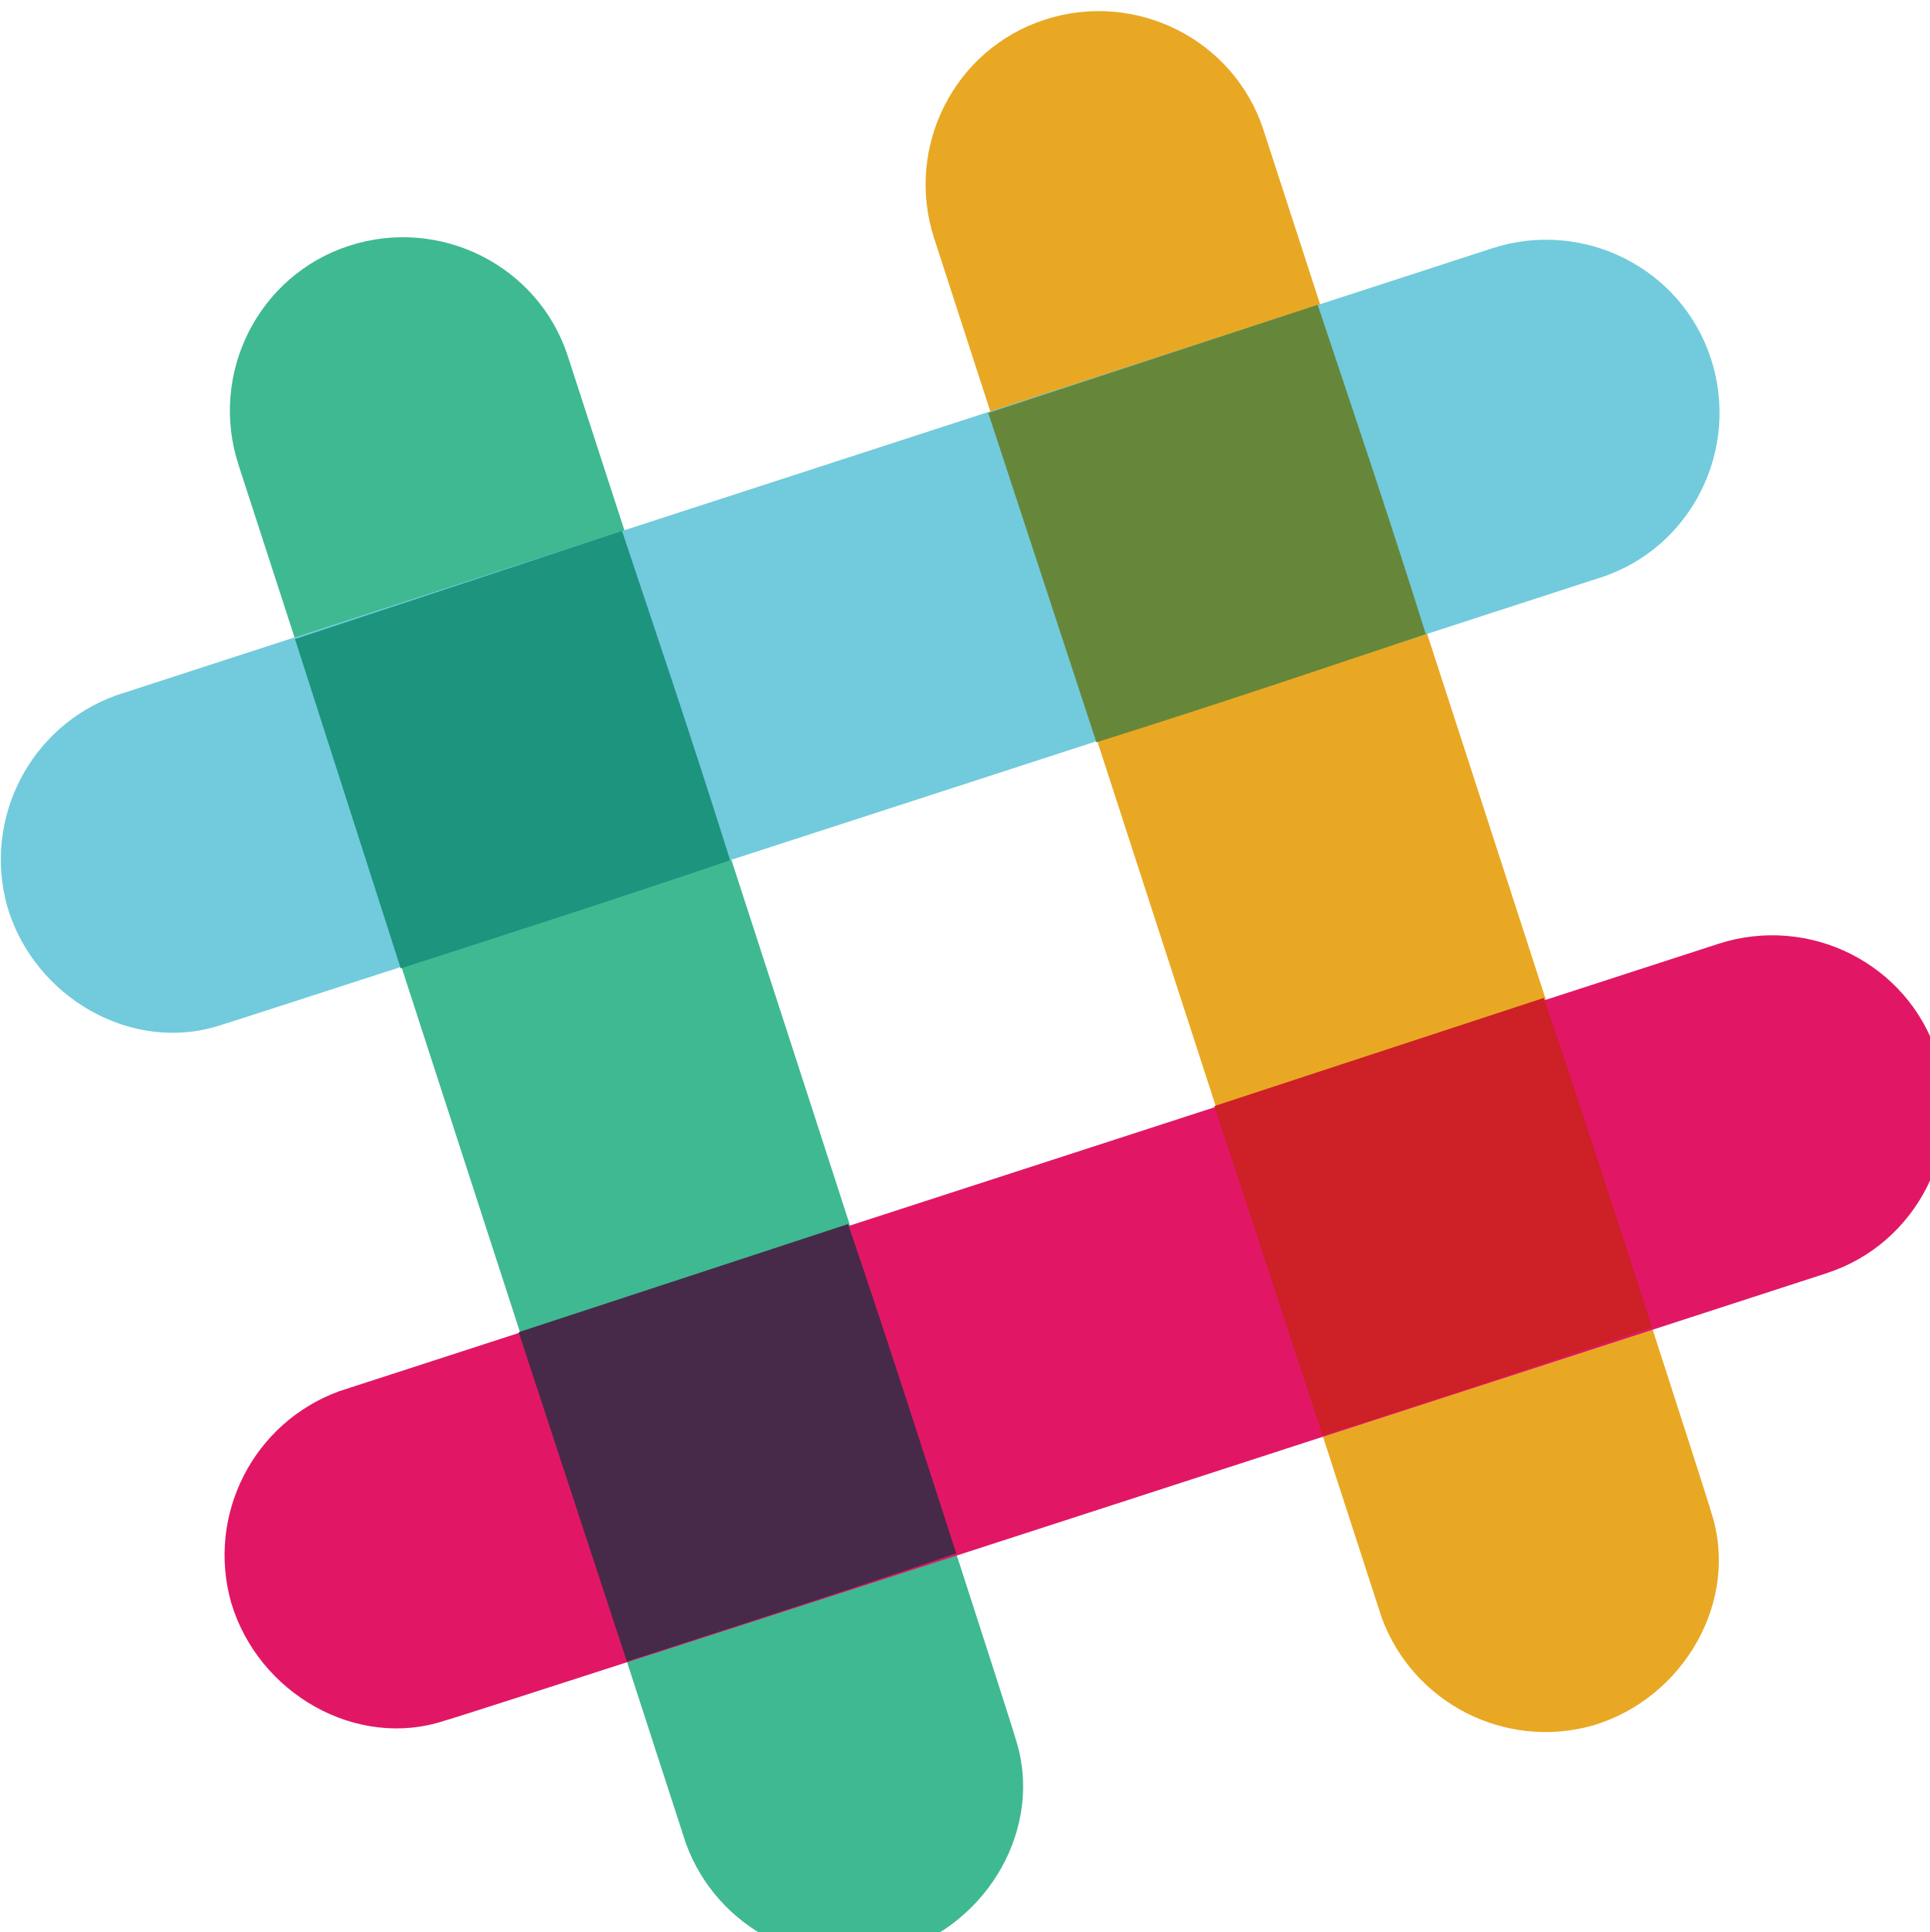
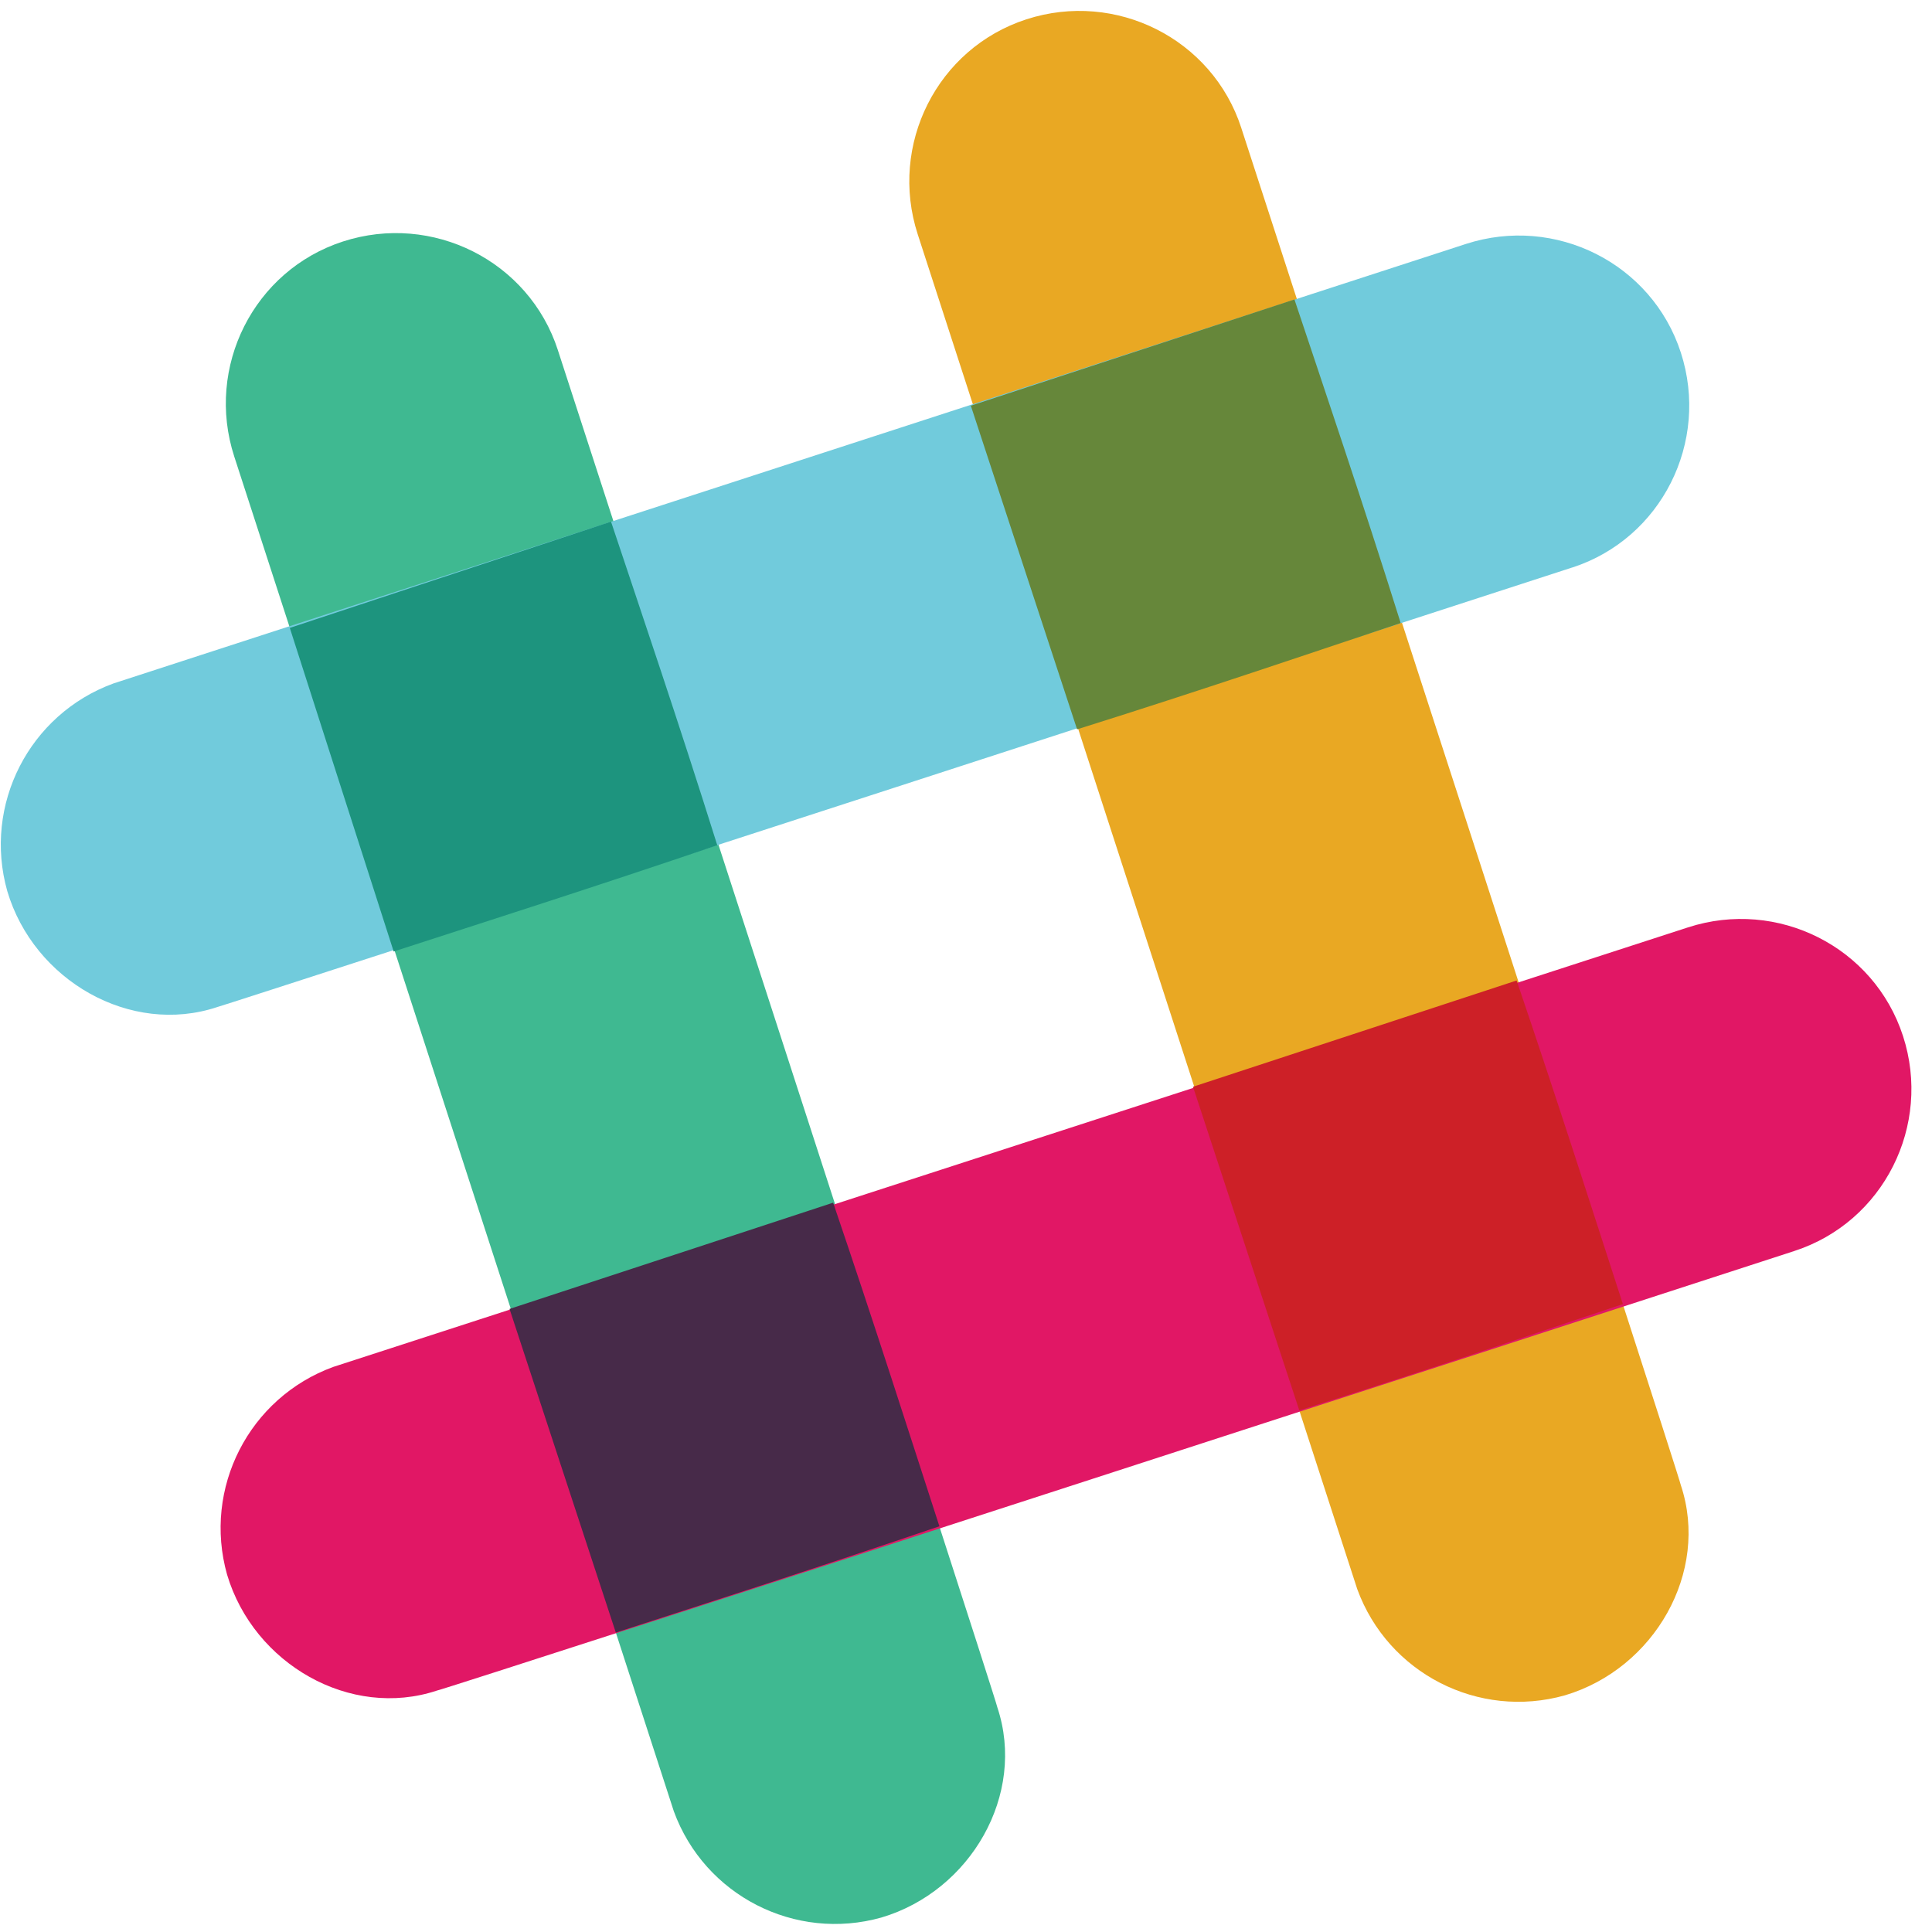
- <svg>
-   <g fill="none">
-     <path d="M21.845 2.252C21.335.68 19.635-.17 18.063.34 16.49.85 15.64 2.55 16.15 4.122l7.735 23.843a3.019 3.019 0 0 0 3.655 1.87c1.573-.468 2.55-2.168 2.04-3.698 0-.085-7.735-23.884-7.735-23.884z" fill="#E9A823" />
-     <path d="M9.818 6.162C9.308 4.59 7.608 3.74 6.035 4.25c-1.572.51-2.423 2.21-1.913 3.783l7.736 23.842a3.019 3.019 0 0 0 3.654 1.87c1.573-.467 2.55-2.167 2.04-3.697 0-.085-7.734-23.885-7.734-23.885z" fill="#3FB991" />
-     <path d="M31.578 22.015c1.572-.51 2.422-2.21 1.912-3.782-.51-1.573-2.21-2.423-3.783-1.913L5.866 24.055a3.019 3.019 0 0 0-1.87 3.655c.468 1.572 2.167 2.55 3.697 2.04.085 0 23.886-7.735 23.886-7.735z" fill="#E11765" />
-     <path d="M10.838 28.73c1.572-.51 3.57-1.148 5.694-1.87-.51-1.572-1.147-3.57-1.87-5.695l-5.695 1.87 1.87 5.695z" fill="#472A49" />
+ <svg xmlns="http://www.w3.org/2000/svg" width="34" height="34" viewBox="0 0 34 34">
+   <g fill-rule="nonzero" fill="none">
+     <path d="M21.845 2.252C21.335.68 19.635-.17 18.063.34 16.49.85 15.64 2.55 16.15 4.122l7.735 23.843a3.019 3.019 0 0 0 3.655 1.87c1.573-.468 2.55-2.168 2.04-3.698 0-.085-7.735-23.884-7.735-23.884v-.001z" fill="#E9A823" />
+     <path d="M9.818 6.162C9.308 4.59 7.608 3.74 6.035 4.25c-1.572.51-2.423 2.21-1.913 3.783l7.736 23.842a3.019 3.019 0 0 0 3.654 1.87c1.573-.467 2.55-2.167 2.04-3.697 0-.085-7.734-23.885-7.734-23.885v-.001z" fill="#3FB991" />
+     <path d="M31.578 22.015c1.572-.51 2.422-2.21 1.912-3.782-.51-1.573-2.21-2.423-3.783-1.913L5.866 24.055a3.019 3.019 0 0 0-1.87 3.655c.468 1.572 2.167 2.55 3.697 2.04.085 0 23.886-7.735 23.886-7.735h-.001z" fill="#E11765" />
+     <path d="M10.838 28.73c1.572-.51 3.57-1.148 5.694-1.87-.51-1.572-1.147-3.57-1.87-5.695l-5.695 1.87 1.87 5.695h.001z" fill="#472A49" />
    <path d="M22.865 24.82c2.168-.68 4.165-1.36 5.695-1.87-.51-1.572-1.147-3.57-1.87-5.695l-5.695 1.87 1.87 5.695z" fill="#CD2027" />
-     <path d="M27.668 9.988c1.572-.51 2.422-2.21 1.912-3.783-.51-1.572-2.21-2.422-3.782-1.912l-23.8 7.734a3.019 3.019 0 0 0-1.87 3.655c.467 1.573 2.167 2.55 3.697 2.04.042 0 23.843-7.735 23.843-7.735z" fill="#71CBDC" />
+     <path d="M27.668 9.988c1.572-.51 2.422-2.21 1.912-3.783-.51-1.572-2.21-2.422-3.782-1.912l-23.8 7.734a3.019 3.019 0 0 0-1.87 3.655c.467 1.573 2.167 2.55 3.697 2.04.042 0 23.843-7.735 23.843-7.735v.001z" fill="#71CBDC" />
    <path d="M6.928 16.745c1.572-.51 3.57-1.148 5.695-1.87-.68-2.168-1.36-4.165-1.87-5.695L5.1 11.05l1.828 5.695z" fill="#1D947E" />
    <path d="M18.955 12.835c2.168-.68 4.165-1.36 5.695-1.87-.68-2.168-1.36-4.165-1.87-5.695l-5.695 1.87 1.87 5.695z" fill="#66873A" />
  </g>
</svg>
